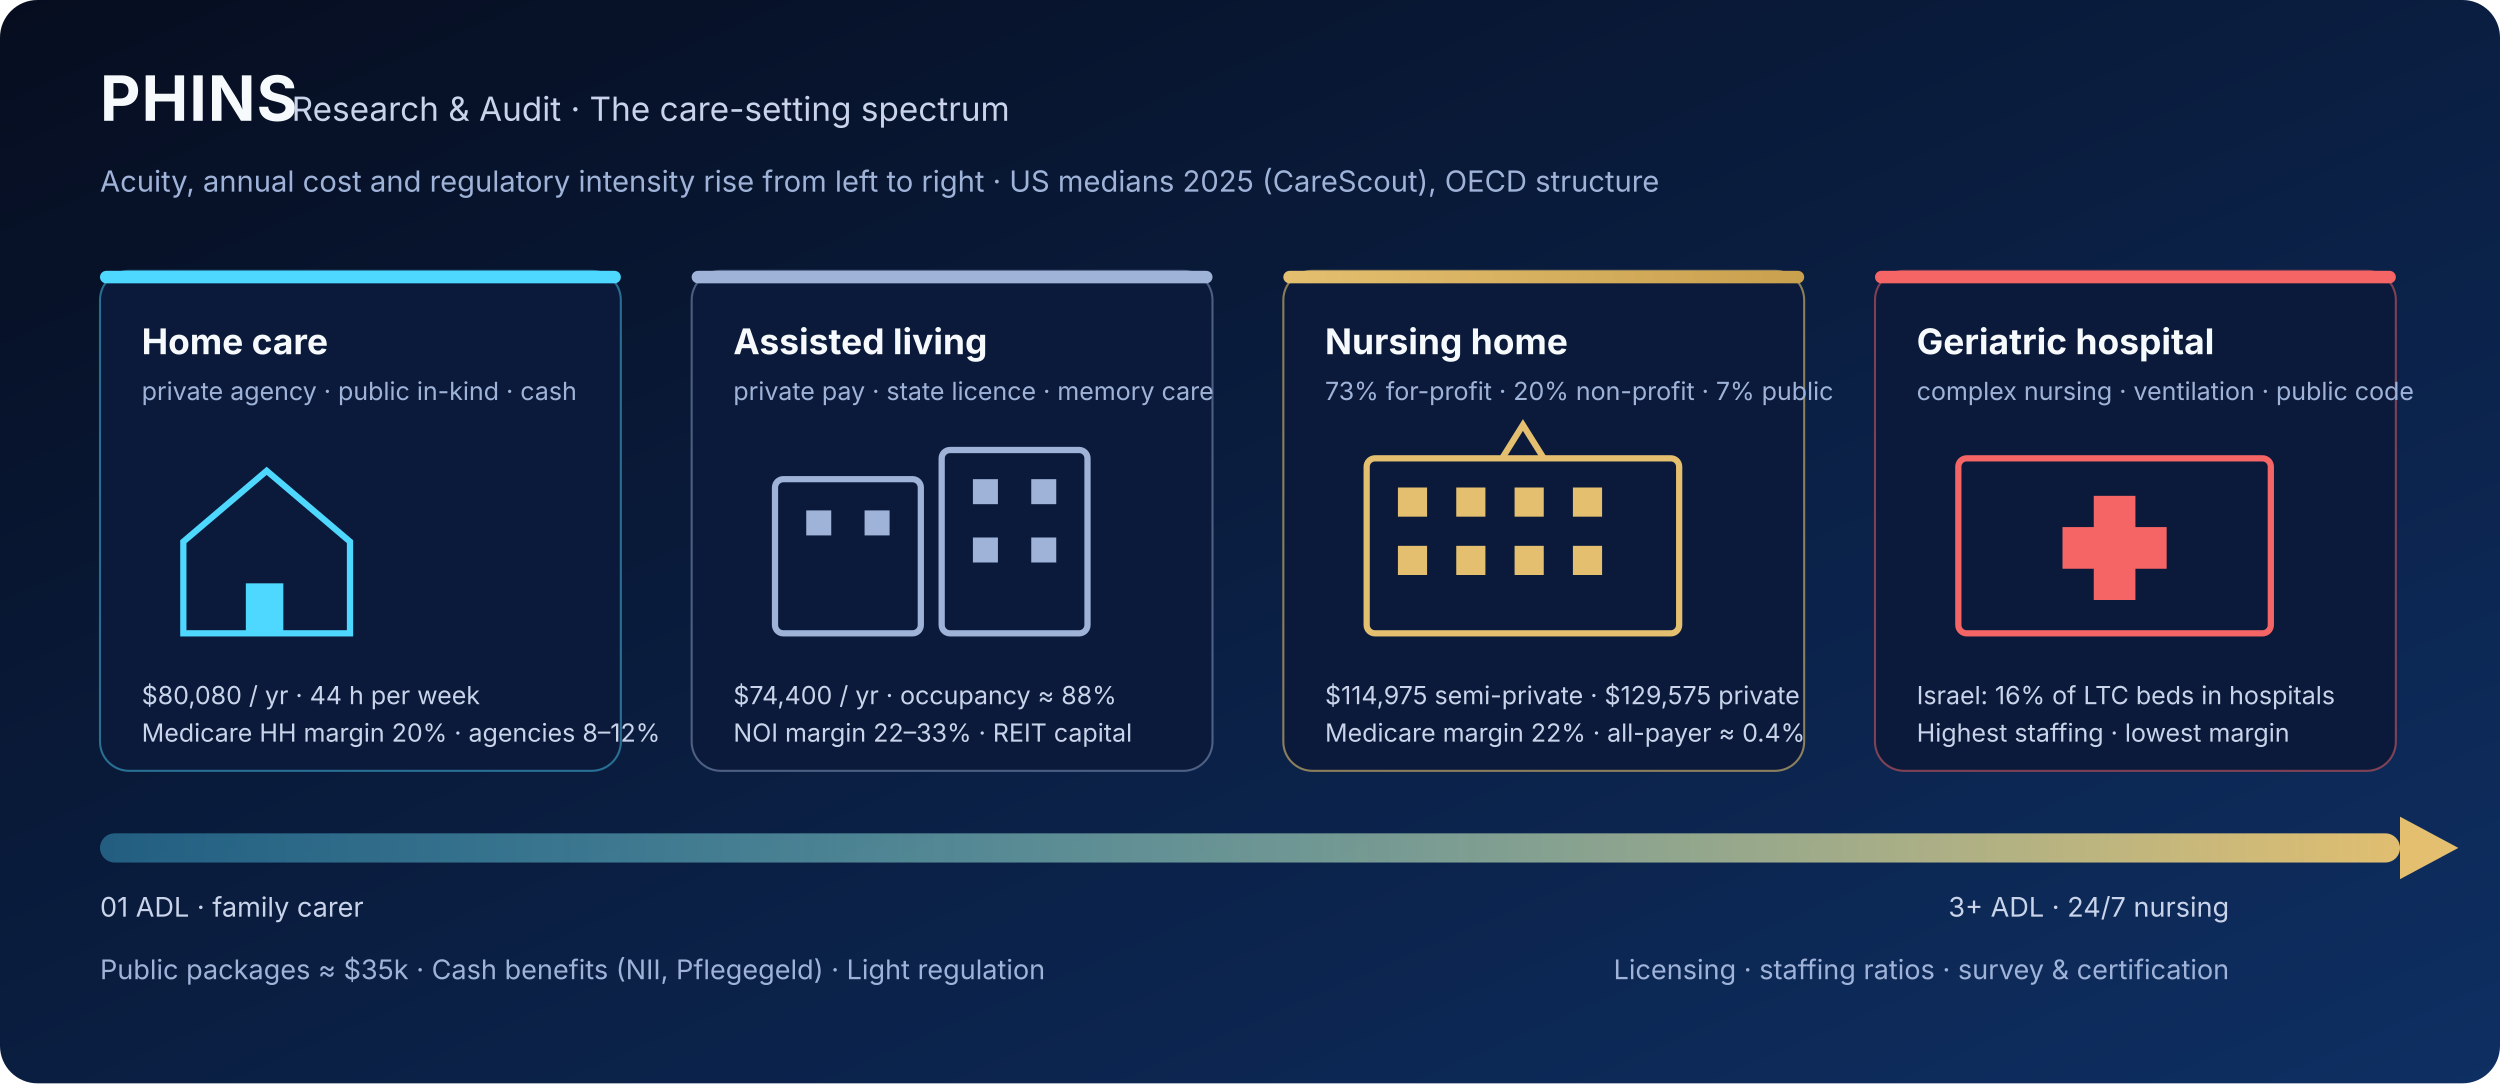
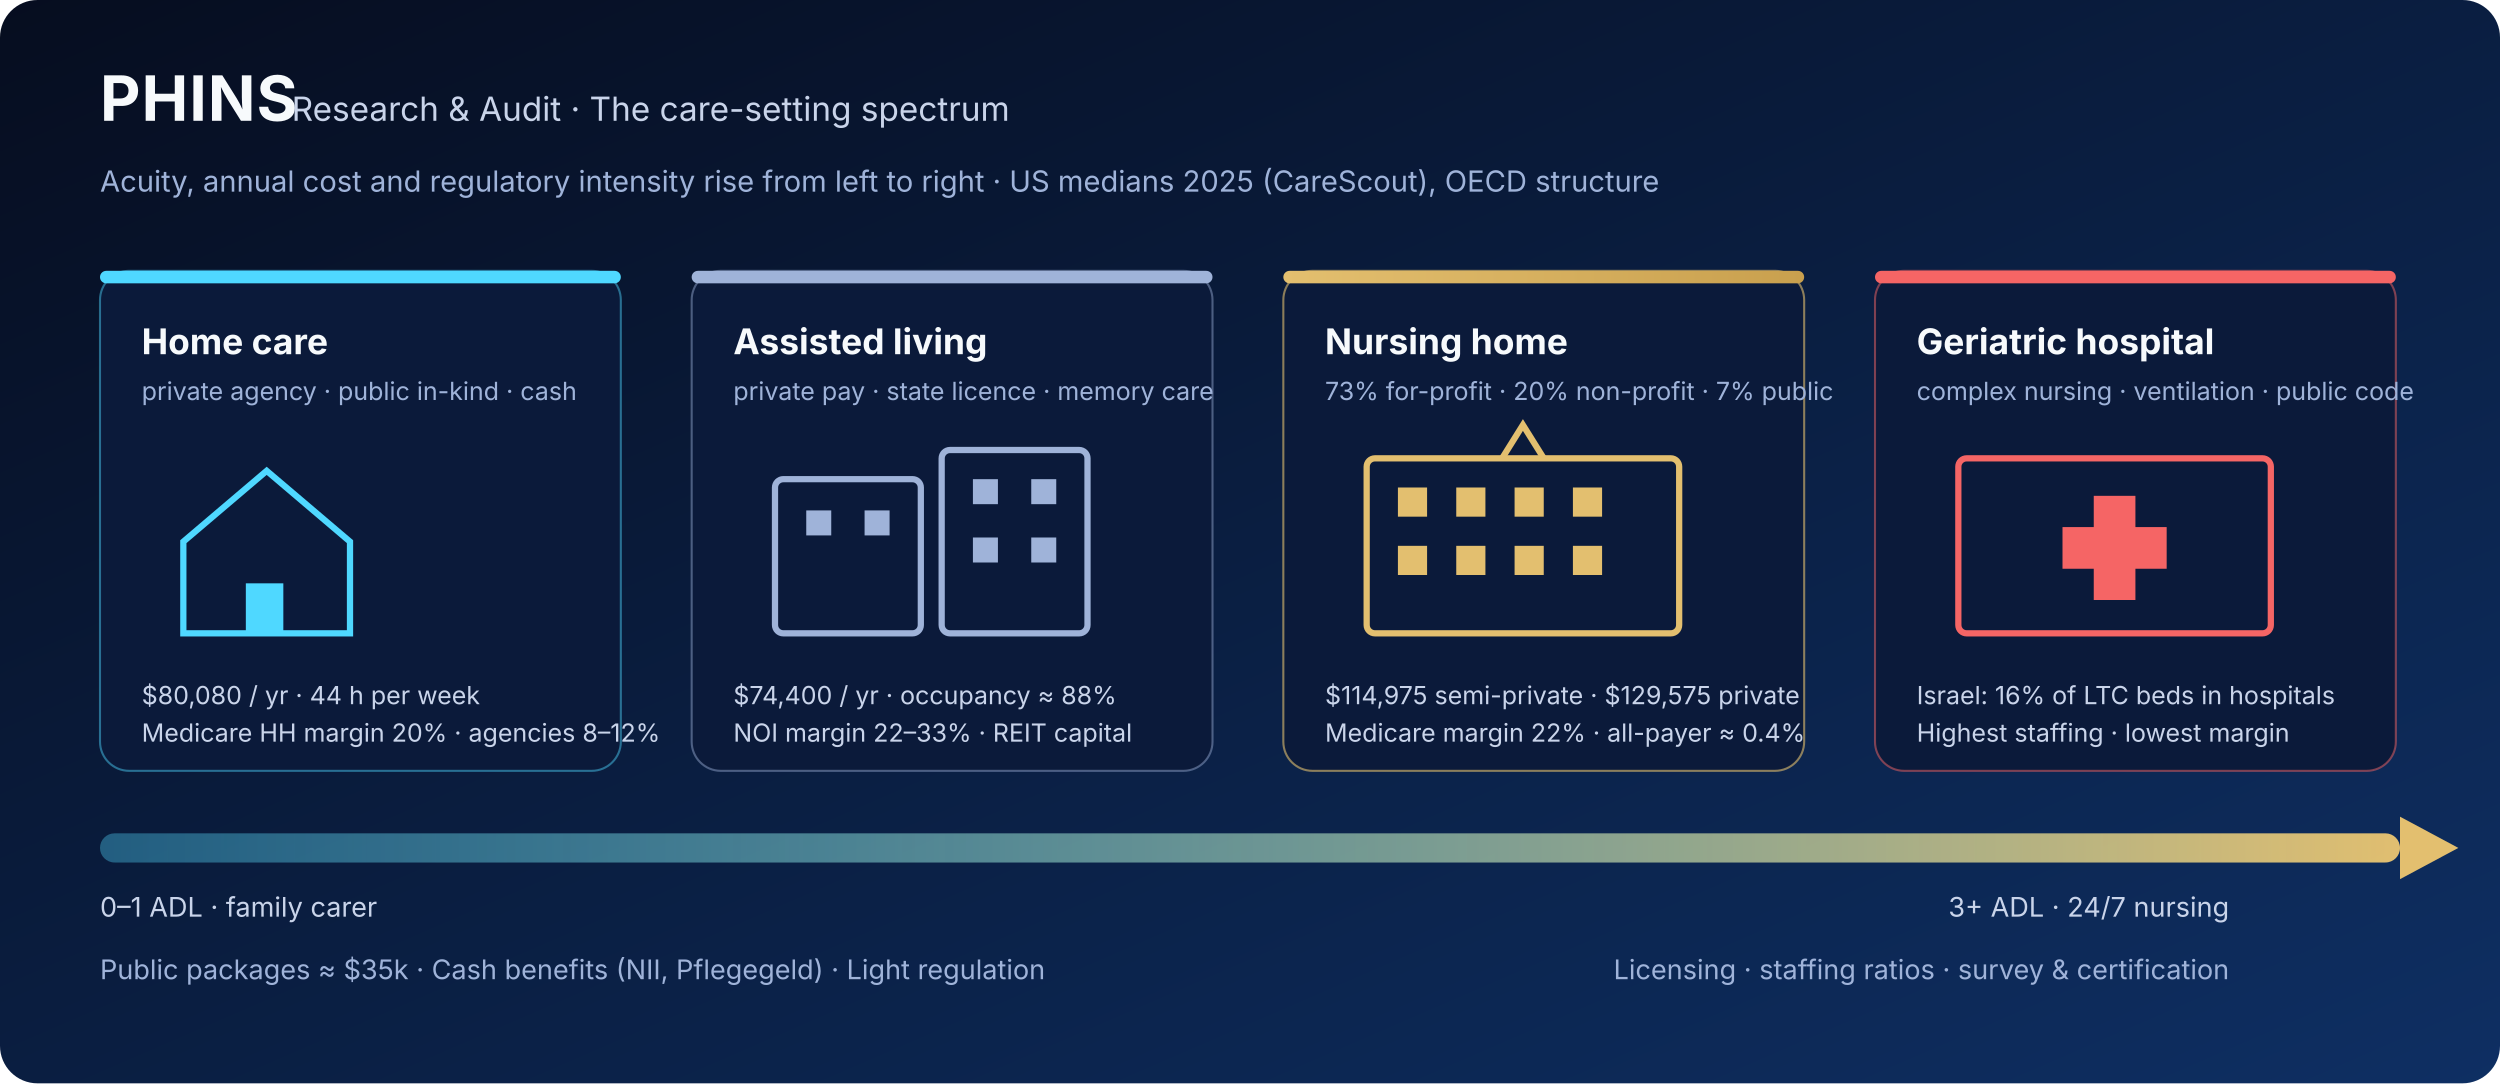
<svg xmlns="http://www.w3.org/2000/svg" viewBox="0 0 1200 520" role="img" aria-labelledby="t d">
  <defs>
    <linearGradient id="bg" x1="0" y1="0" x2="1" y2="1">
      <stop offset="0" stop-color="#060d1f" />
      <stop offset="1" stop-color="#0e2f63" />
    </linearGradient>
    <linearGradient id="gold" x1="0" y1="0" x2="1" y2="0">
      <stop offset="0" stop-color="#e3bf6f" />
      <stop offset="1" stop-color="#c9a04e" />
    </linearGradient>
    <linearGradient id="arrow" x1="0" y1="0" x2="1" y2="0">
      <stop offset="0" stop-color="#4fd8ff" stop-opacity="0.35" />
      <stop offset="1" stop-color="#e3bf6f" />
    </linearGradient>
  </defs>
  <rect width="1200" height="520" rx="18" fill="url(#bg)" />
  <g font-family="'Space Grotesk','Inter',Arial,sans-serif" fill="#f7fafc">
    <text x="48" y="58" font-size="30" font-weight="700" letter-spacing="0.5">PHINS</text>
    <text x="140" y="58" font-size="16" fill="#c9d4ea">Research &amp; Audit · The care-setting spectrum</text>
    <text x="48" y="92" font-size="14" fill="#9fb3d9">Acuity, annual cost and regulatory intensity rise from left to right · US medians 2025 (CareScout), OECD structure</text>
  </g>
  <rect x="48" y="400" width="1104" height="14" rx="7" fill="url(#arrow)" />
  <polygon points="1152,392 1180,407 1152,422" fill="#e3bf6f" />
  <g font-family="'Inter',Arial,sans-serif" fill="#c9d4ea" font-size="13">
-     <text x="48" y="440">01 ADL · family carer</text>
+     <text x="48" y="440">0–1 ADL · family carer</text>
    <text x="1070" y="440" text-anchor="end">3+ ADL · 24/7 nursing</text>
    <text x="48" y="470" fill="#9fb3d9">Public packages ≈ $35k · Cash benefits (NII, Pflegegeld) · Light regulation</text>
    <text x="1070" y="470" fill="#9fb3d9" text-anchor="end">Licensing · staffing ratios · survey &amp; certification</text>
  </g>
  <g font-family="'Inter',Arial,sans-serif">
    <g transform="translate(48,130)">
      <rect width="250" height="240" rx="14" fill="#0b1a3a" stroke="#4fd8ff" stroke-opacity="0.45" />
      <rect x="0" y="0" width="250" height="6" rx="3" fill="#4fd8ff" />
      <text x="20" y="40" font-size="17" font-weight="700" fill="#f7fafc">Home care</text>
      <text x="20" y="62" font-size="12" fill="#9fb3d9">private agency · public in-kind · cash</text>
      <path d="M40 130 l40 -34 l40 34 v44 h-80z" fill="none" stroke="#4fd8ff" stroke-width="3" />
      <rect x="70" y="150" width="18" height="24" fill="#4fd8ff" />
      <text x="20" y="208" font-size="12" fill="#c9d4ea">$80,080 / yr · 44 h per week</text>
      <text x="20" y="226" font-size="12" fill="#c9d4ea">Medicare HH margin 20% · agencies 8–12%</text>
    </g>
    <g transform="translate(332,130)">
      <rect width="250" height="240" rx="14" fill="#0b1a3a" stroke="#9fb3d9" stroke-opacity="0.45" />
      <rect x="0" y="0" width="250" height="6" rx="3" fill="#9fb3d9" />
      <text x="20" y="40" font-size="17" font-weight="700" fill="#f7fafc">Assisted living</text>
      <text x="20" y="62" font-size="12" fill="#9fb3d9">private pay · state licence · memory care</text>
      <rect x="40" y="100" width="70" height="74" rx="4" fill="none" stroke="#9fb3d9" stroke-width="3" />
      <rect x="120" y="86" width="70" height="88" rx="4" fill="none" stroke="#9fb3d9" stroke-width="3" />
      <rect x="55" y="115" width="12" height="12" fill="#9fb3d9" />
      <rect x="83" y="115" width="12" height="12" fill="#9fb3d9" />
      <rect x="135" y="100" width="12" height="12" fill="#9fb3d9" />
      <rect x="163" y="100" width="12" height="12" fill="#9fb3d9" />
      <rect x="135" y="128" width="12" height="12" fill="#9fb3d9" />
      <rect x="163" y="128" width="12" height="12" fill="#9fb3d9" />
      <text x="20" y="208" font-size="12" fill="#c9d4ea">$74,400 / yr · occupancy ≈ 88%</text>
      <text x="20" y="226" font-size="12" fill="#c9d4ea">NOI margin 22–33% · REIT capital</text>
    </g>
    <g transform="translate(616,130)">
      <rect width="250" height="240" rx="14" fill="#0b1a3a" stroke="#e3bf6f" stroke-opacity="0.6" />
      <rect x="0" y="0" width="250" height="6" rx="3" fill="url(#gold)" />
      <text x="20" y="40" font-size="17" font-weight="700" fill="#f7fafc">Nursing home</text>
      <text x="20" y="62" font-size="12" fill="#9fb3d9">73% for-profit · 20% non-profit · 7% public</text>
      <rect x="40" y="90" width="150" height="84" rx="4" fill="none" stroke="#e3bf6f" stroke-width="3" />
      <rect x="55" y="104" width="14" height="14" fill="#e3bf6f" />
      <rect x="83" y="104" width="14" height="14" fill="#e3bf6f" />
      <rect x="111" y="104" width="14" height="14" fill="#e3bf6f" />
      <rect x="139" y="104" width="14" height="14" fill="#e3bf6f" />
      <rect x="55" y="132" width="14" height="14" fill="#e3bf6f" />
      <rect x="83" y="132" width="14" height="14" fill="#e3bf6f" />
      <rect x="111" y="132" width="14" height="14" fill="#e3bf6f" />
      <rect x="139" y="132" width="14" height="14" fill="#e3bf6f" />
      <path d="M105 90 l10 -16 l10 16" fill="none" stroke="#e3bf6f" stroke-width="3" />
      <text x="20" y="208" font-size="12" fill="#c9d4ea">$114,975 semi-private · $129,575 private</text>
      <text x="20" y="226" font-size="12" fill="#c9d4ea">Medicare margin 22% · all-payer ≈ 0.4%</text>
    </g>
    <g transform="translate(900,130)">
      <rect width="250" height="240" rx="14" fill="#0b1a3a" stroke="#f56565" stroke-opacity="0.5" />
      <rect x="0" y="0" width="250" height="6" rx="3" fill="#f56565" />
      <text x="20" y="40" font-size="17" font-weight="700" fill="#f7fafc">Geriatric hospital</text>
      <text x="20" y="62" font-size="12" fill="#9fb3d9">complex nursing · ventilation · public code</text>
      <rect x="40" y="90" width="150" height="84" rx="4" fill="none" stroke="#f56565" stroke-width="3" />
      <rect x="105" y="108" width="20" height="50" fill="#f56565" />
      <rect x="90" y="123" width="50" height="20" fill="#f56565" />
      <text x="20" y="208" font-size="12" fill="#c9d4ea">Israel: 16% of LTC beds in hospitals</text>
      <text x="20" y="226" font-size="12" fill="#c9d4ea">Highest staffing · lowest margin</text>
    </g>
  </g>
</svg>
